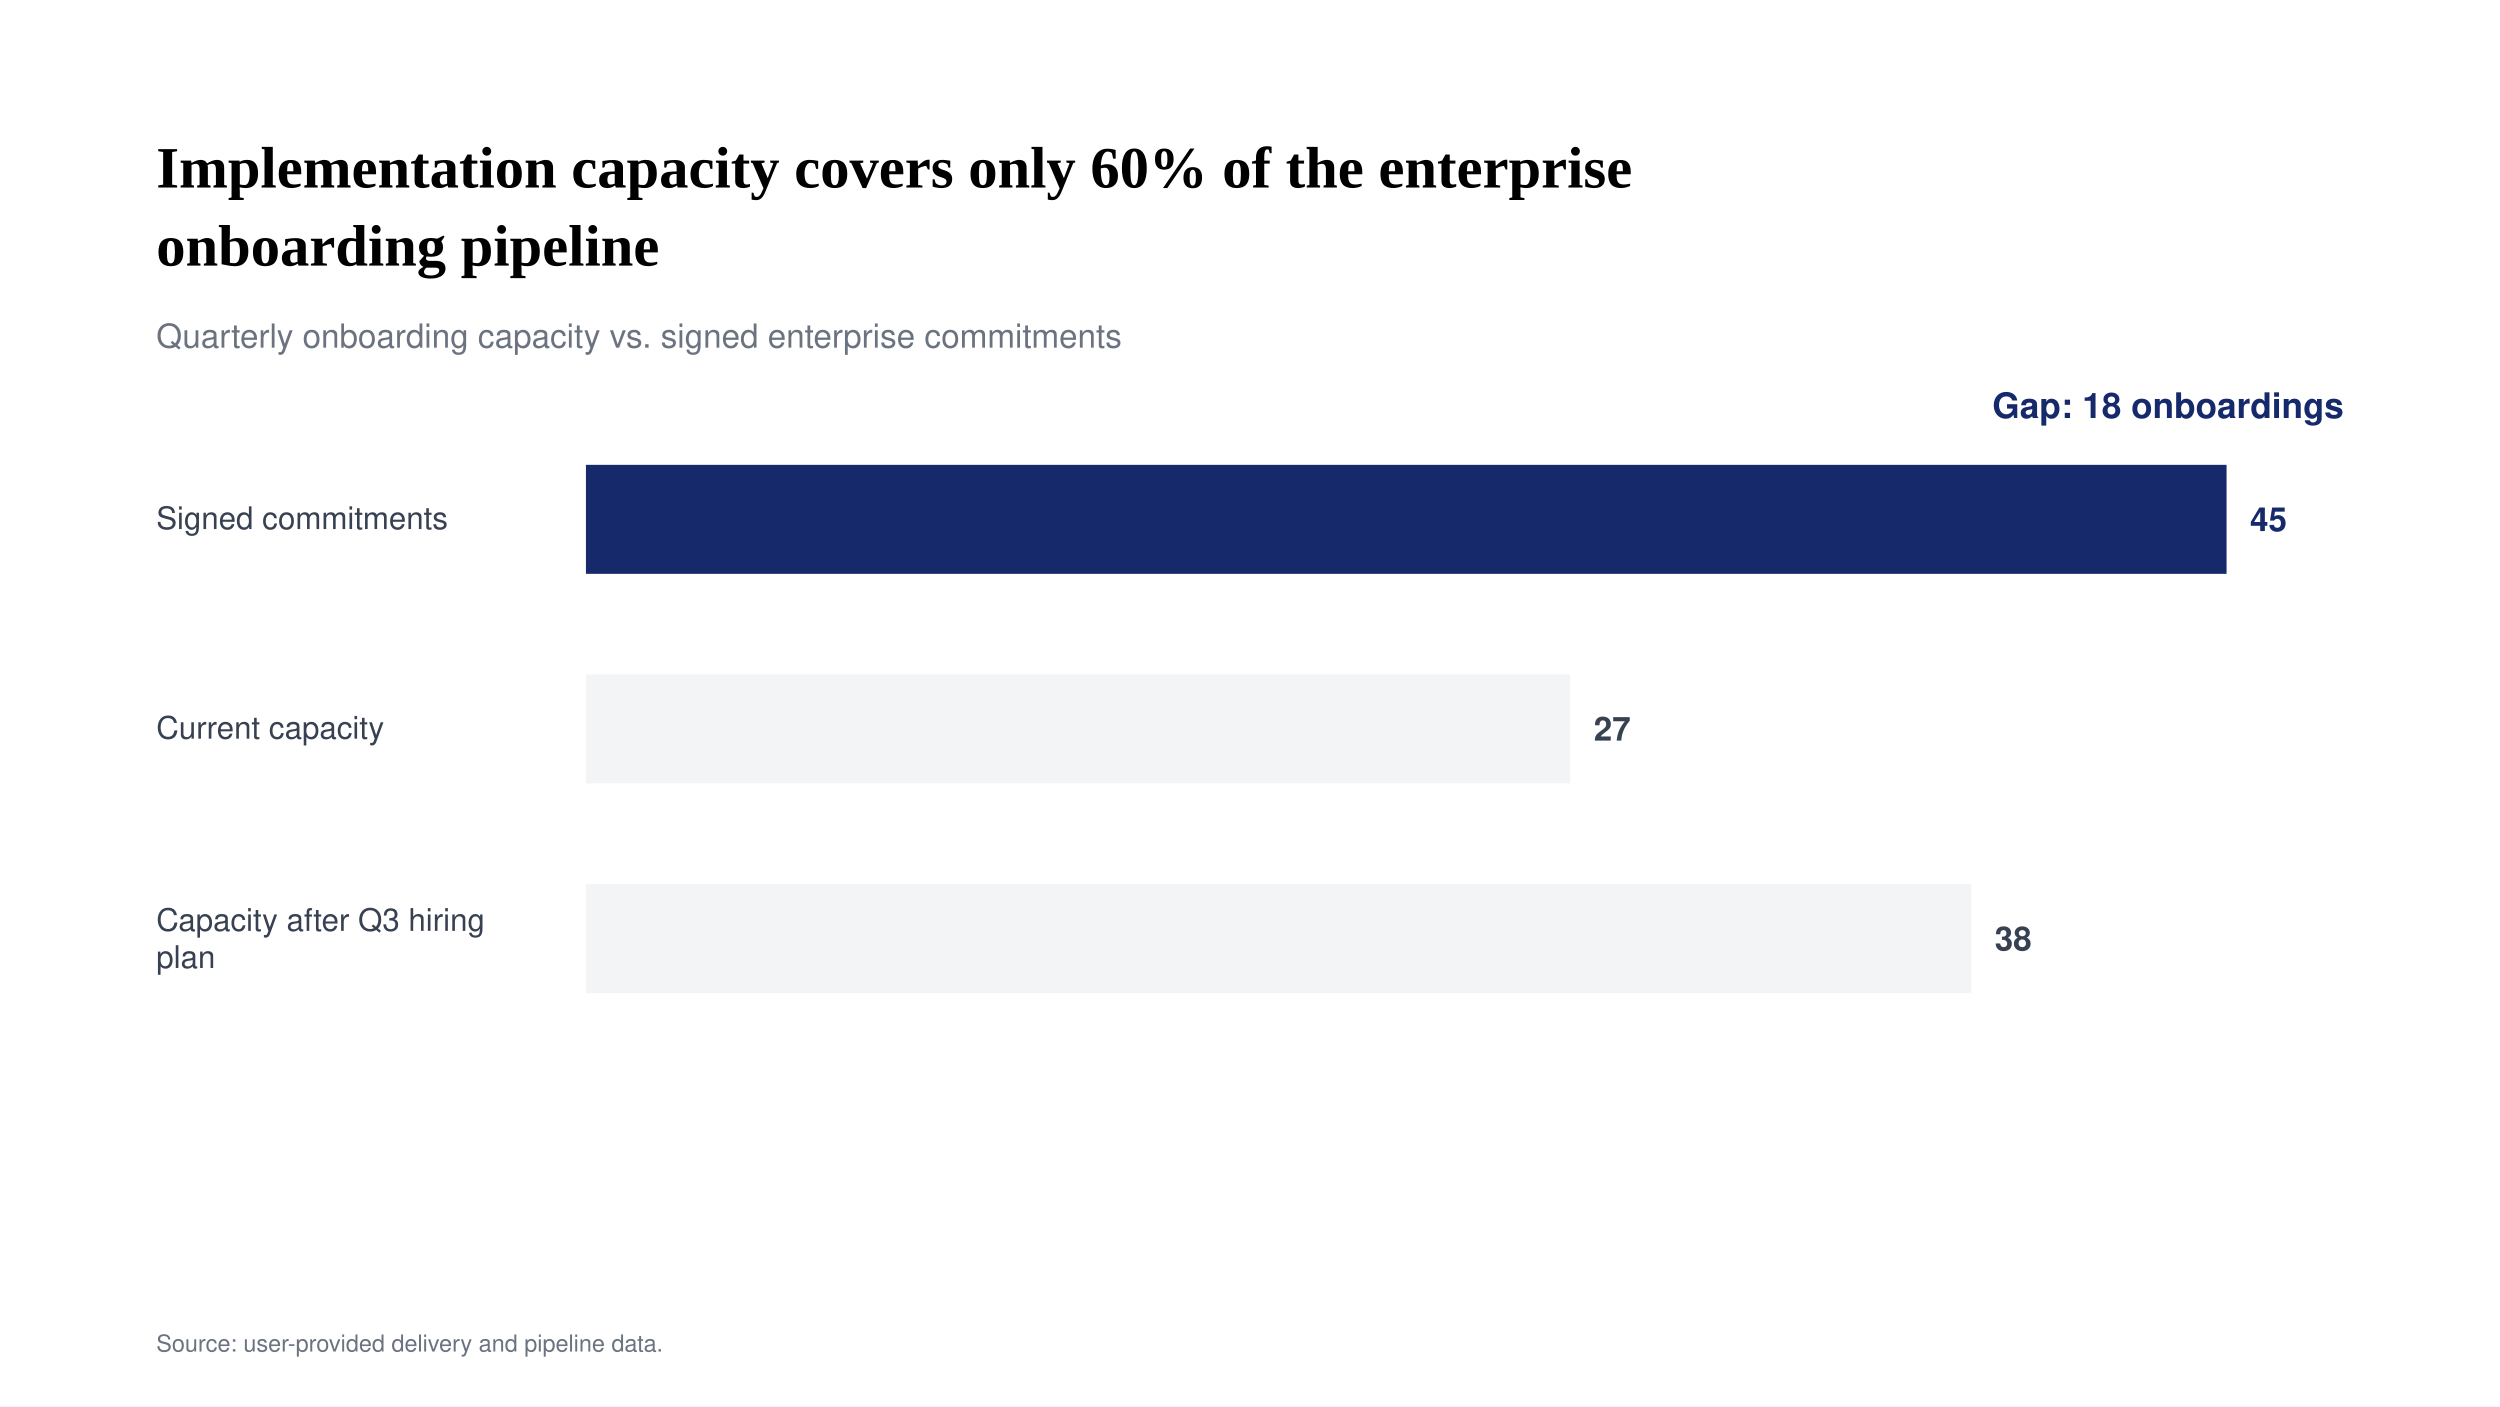
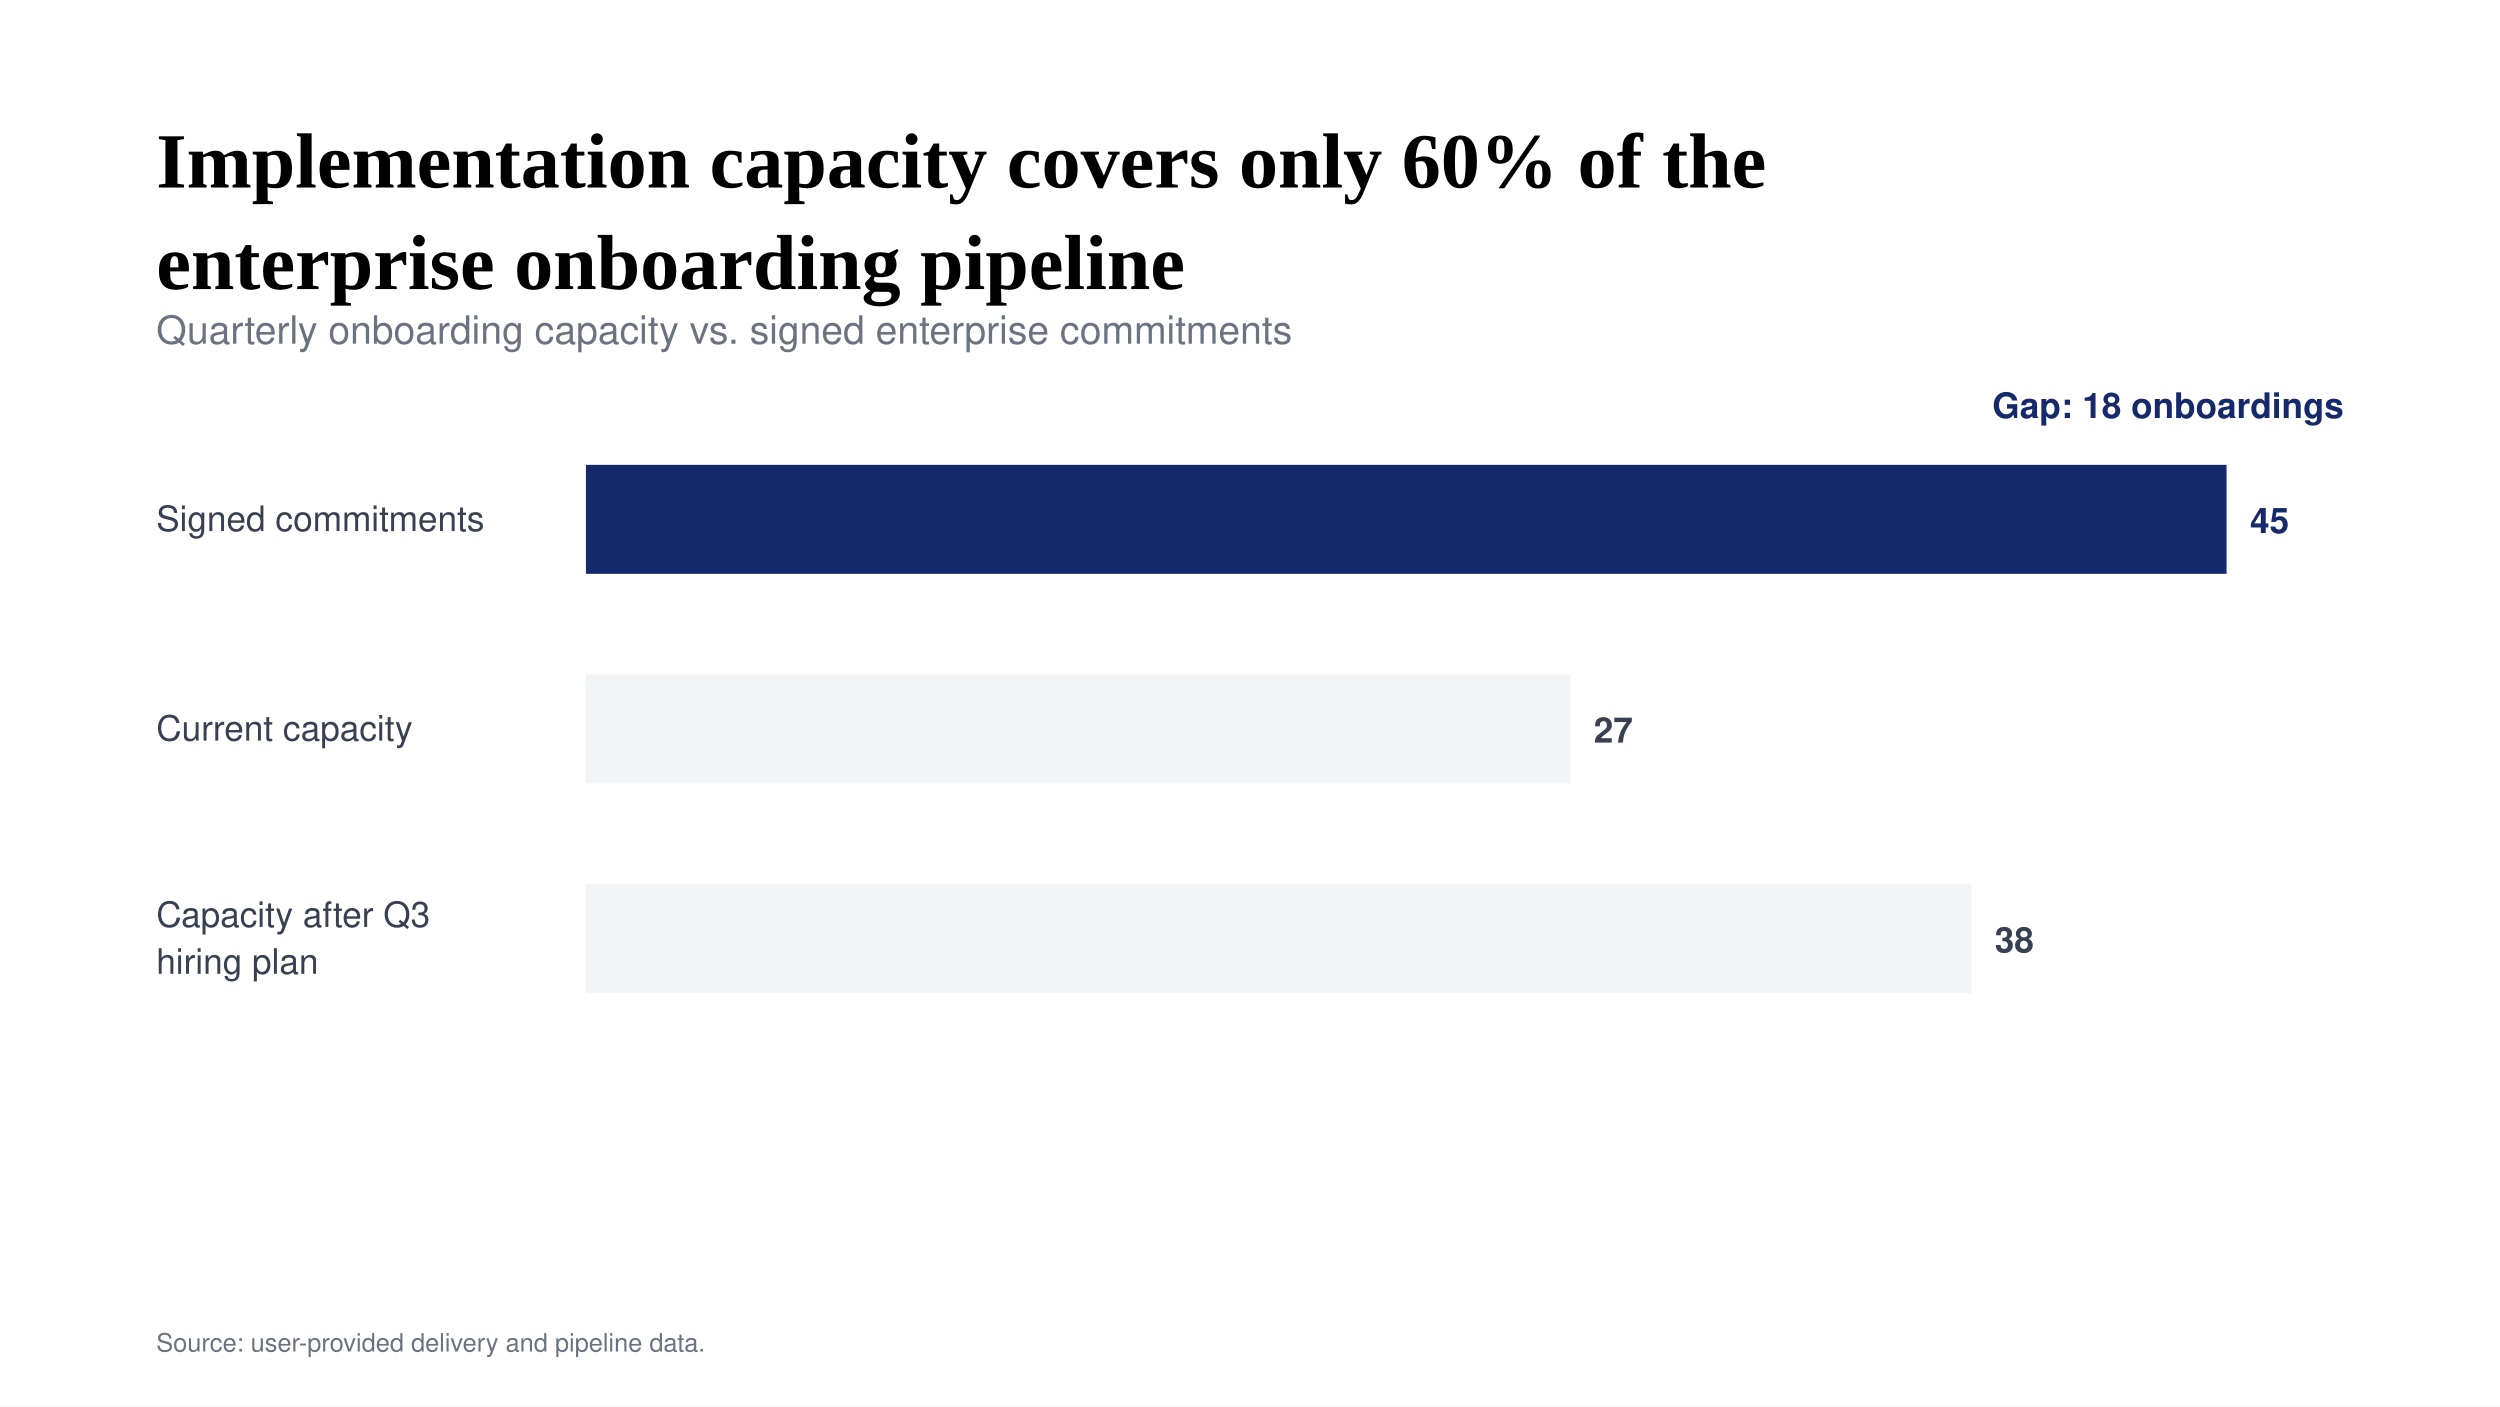
<svg xmlns="http://www.w3.org/2000/svg" viewBox="0 0 1280 720" width="1280" height="720" role="img" aria-label="Implementation capacity covers only 60% of the enterprise onboarding pipeline">
  <rect width="1280" height="720" fill="#FFFFFF" />
-   <text x="80.0" y="96.0" font-family="Georgia, 'Times New Roman', 'Hiragino Mincho ProN', 'Yu Mincho', serif" font-size="30" fill="#000000" font-weight="bold" text-anchor="start">Implementation capacity covers only 60% of the enterprise</text>
-   <text x="80.0" y="136.0" font-family="Georgia, 'Times New Roman', 'Hiragino Mincho ProN', 'Yu Mincho', serif" font-size="30" fill="#000000" font-weight="bold" text-anchor="start">onboarding pipeline</text>
-   <text x="80.0" y="178.0" font-family="'Helvetica Neue', Helvetica, Arial, 'Hiragino Sans', 'Yu Gothic', 'Noto Sans JP', 'Meiryo', sans-serif" font-size="17" fill="#6B7280" font-weight="normal" text-anchor="start">Quarterly onboarding capacity vs. signed enterprise commitments</text>
-   <text x="80.0" y="270.9" font-family="'Helvetica Neue', Helvetica, Arial, 'Hiragino Sans', 'Yu Gothic', 'Noto Sans JP', 'Meiryo', sans-serif" font-size="16" fill="#374151" font-weight="normal" text-anchor="start">Signed commitments</text>
+   <text x="80.0" y="96.0" font-family="Georgia, 'Times New Roman', 'Hiragino Mincho ProN', 'Yu Mincho', serif" font-size="40" fill="#000000" font-weight="bold" text-anchor="start">Implementation capacity covers only 60% of the</text>
+   <text x="80.0" y="148.0" font-family="Georgia, 'Times New Roman', 'Hiragino Mincho ProN', 'Yu Mincho', serif" font-size="40" fill="#000000" font-weight="bold" text-anchor="start">enterprise onboarding pipeline</text>
+   <text x="80.0" y="176.0" font-family="'Helvetica Neue', Helvetica, Arial, 'Hiragino Sans', 'Yu Gothic', 'Noto Sans JP', 'Meiryo', sans-serif" font-size="20" fill="#6B7280" font-weight="normal" text-anchor="start">Quarterly onboarding capacity vs. signed enterprise commitments</text>
+   <text x="80.0" y="271.9" font-family="'Helvetica Neue', Helvetica, Arial, 'Hiragino Sans', 'Yu Gothic', 'Noto Sans JP', 'Meiryo', sans-serif" font-size="18" fill="#374151" font-weight="normal" text-anchor="start">Signed commitments</text>
  <rect x="300.0" y="238.0" width="840.0" height="55.8" fill="#15296B" stroke="none" />
-   <text x="1152.0" y="271.9" font-family="'Helvetica Neue', Helvetica, Arial, 'Hiragino Sans', 'Yu Gothic', 'Noto Sans JP', 'Meiryo', sans-serif" font-size="17" fill="#15296B" font-weight="bold" text-anchor="start">45</text>
-   <text x="80.0" y="378.2" font-family="'Helvetica Neue', Helvetica, Arial, 'Hiragino Sans', 'Yu Gothic', 'Noto Sans JP', 'Meiryo', sans-serif" font-size="16" fill="#374151" font-weight="normal" text-anchor="start">Current capacity</text>
+   <text x="1152.0" y="272.9" font-family="'Helvetica Neue', Helvetica, Arial, 'Hiragino Sans', 'Yu Gothic', 'Noto Sans JP', 'Meiryo', sans-serif" font-size="18" fill="#15296B" font-weight="bold" text-anchor="start">45</text>
+   <text x="80.0" y="379.2" font-family="'Helvetica Neue', Helvetica, Arial, 'Hiragino Sans', 'Yu Gothic', 'Noto Sans JP', 'Meiryo', sans-serif" font-size="18" fill="#374151" font-weight="normal" text-anchor="start">Current capacity</text>
  <rect x="300.0" y="345.3" width="504.0" height="55.8" fill="#F3F4F6" stroke="none" />
-   <text x="816.0" y="379.2" font-family="'Helvetica Neue', Helvetica, Arial, 'Hiragino Sans', 'Yu Gothic', 'Noto Sans JP', 'Meiryo', sans-serif" font-size="17" fill="#374151" font-weight="bold" text-anchor="start">27</text>
-   <text x="80.0" y="476.6" font-family="'Helvetica Neue', Helvetica, Arial, 'Hiragino Sans', 'Yu Gothic', 'Noto Sans JP', 'Meiryo', sans-serif" font-size="16" fill="#374151" font-weight="normal" text-anchor="start">Capacity after Q3 hiring</text>
-   <text x="80.0" y="495.6" font-family="'Helvetica Neue', Helvetica, Arial, 'Hiragino Sans', 'Yu Gothic', 'Noto Sans JP', 'Meiryo', sans-serif" font-size="16" fill="#374151" font-weight="normal" text-anchor="start">plan</text>
+   <text x="816.0" y="380.2" font-family="'Helvetica Neue', Helvetica, Arial, 'Hiragino Sans', 'Yu Gothic', 'Noto Sans JP', 'Meiryo', sans-serif" font-size="18" fill="#374151" font-weight="bold" text-anchor="start">27</text>
+   <text x="80.0" y="474.6" font-family="'Helvetica Neue', Helvetica, Arial, 'Hiragino Sans', 'Yu Gothic', 'Noto Sans JP', 'Meiryo', sans-serif" font-size="18" fill="#374151" font-weight="normal" text-anchor="start">Capacity after Q3</text>
+   <text x="80.0" y="498.6" font-family="'Helvetica Neue', Helvetica, Arial, 'Hiragino Sans', 'Yu Gothic', 'Noto Sans JP', 'Meiryo', sans-serif" font-size="18" fill="#374151" font-weight="normal" text-anchor="start">hiring plan</text>
  <rect x="300.0" y="452.7" width="709.3" height="55.8" fill="#F3F4F6" stroke="none" />
-   <text x="1021.3" y="486.6" font-family="'Helvetica Neue', Helvetica, Arial, 'Hiragino Sans', 'Yu Gothic', 'Noto Sans JP', 'Meiryo', sans-serif" font-size="17" fill="#374151" font-weight="bold" text-anchor="start">38</text>
+   <text x="1021.3" y="487.6" font-family="'Helvetica Neue', Helvetica, Arial, 'Hiragino Sans', 'Yu Gothic', 'Noto Sans JP', 'Meiryo', sans-serif" font-size="18" fill="#374151" font-weight="bold" text-anchor="start">38</text>
  <text x="1200.0" y="214.0" font-family="'Helvetica Neue', Helvetica, Arial, 'Hiragino Sans', 'Yu Gothic', 'Noto Sans JP', 'Meiryo', sans-serif" font-size="18" fill="#15296B" font-weight="bold" text-anchor="end">Gap: 18 onboardings</text>
-   <text x="80.0" y="630.0" font-family="'Helvetica Neue', Helvetica, Arial, 'Hiragino Sans', 'Yu Gothic', 'Noto Sans JP', 'Meiryo', sans-serif" font-size="16" fill="#15296B" font-weight="600" text-anchor="start" />
-   <text x="80.0" y="692.0" font-family="'Helvetica Neue', Helvetica, Arial, 'Hiragino Sans', 'Yu Gothic', 'Noto Sans JP', 'Meiryo', sans-serif" font-size="12" fill="#6B7280" font-weight="normal" text-anchor="start">Source: user-provided delivery and pipeline data.</text>
+   <text x="80.0" y="630.0" font-family="'Helvetica Neue', Helvetica, Arial, 'Hiragino Sans', 'Yu Gothic', 'Noto Sans JP', 'Meiryo', sans-serif" font-size="22" fill="#15296B" font-weight="600" text-anchor="start" />
+   <text x="80.0" y="660.0" font-family="'Helvetica Neue', Helvetica, Arial, 'Hiragino Sans', 'Yu Gothic', 'Noto Sans JP', 'Meiryo', sans-serif" font-size="22" fill="#15296B" font-weight="600" text-anchor="start" />
+   <text x="80.0" y="692.0" font-family="'Helvetica Neue', Helvetica, Arial, 'Hiragino Sans', 'Yu Gothic', 'Noto Sans JP', 'Meiryo', sans-serif" font-size="13" fill="#6B7280" font-weight="normal" text-anchor="start">Source: user-provided delivery and pipeline data.</text>
</svg>
